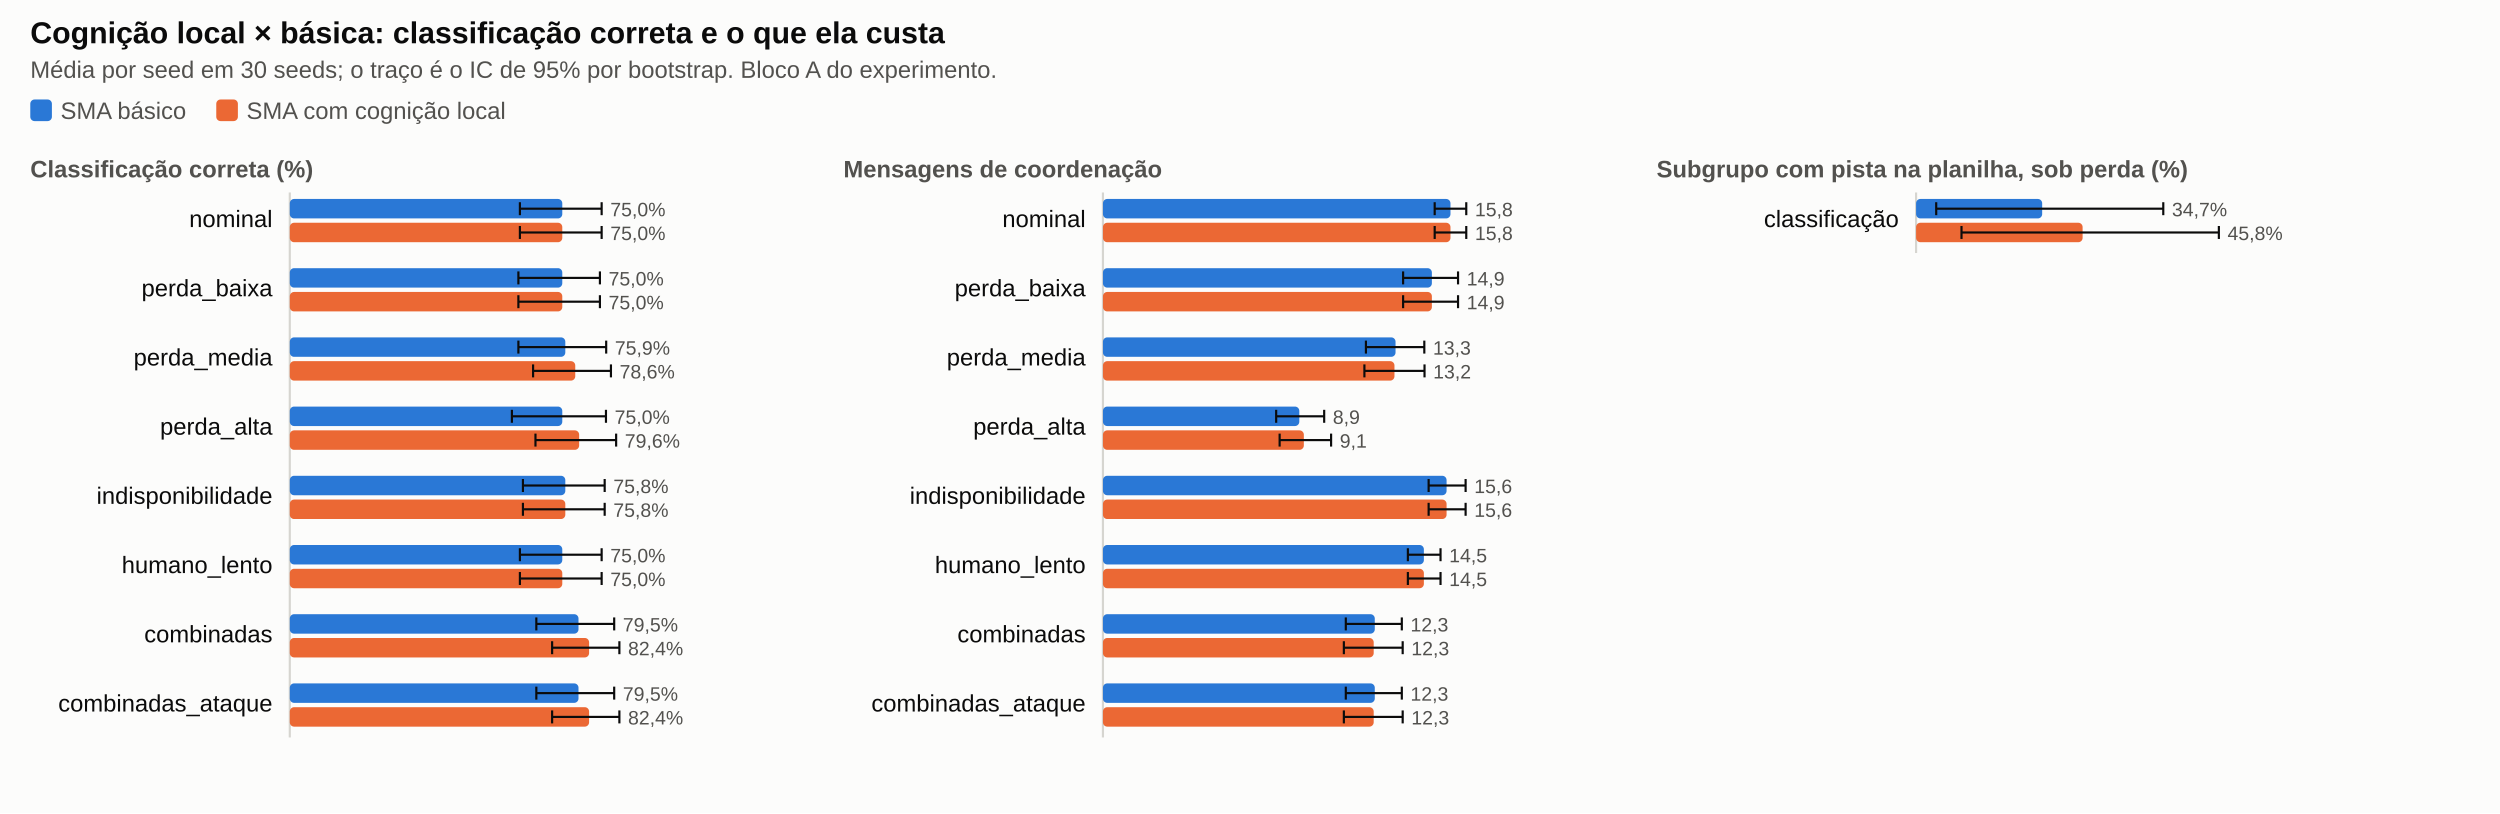
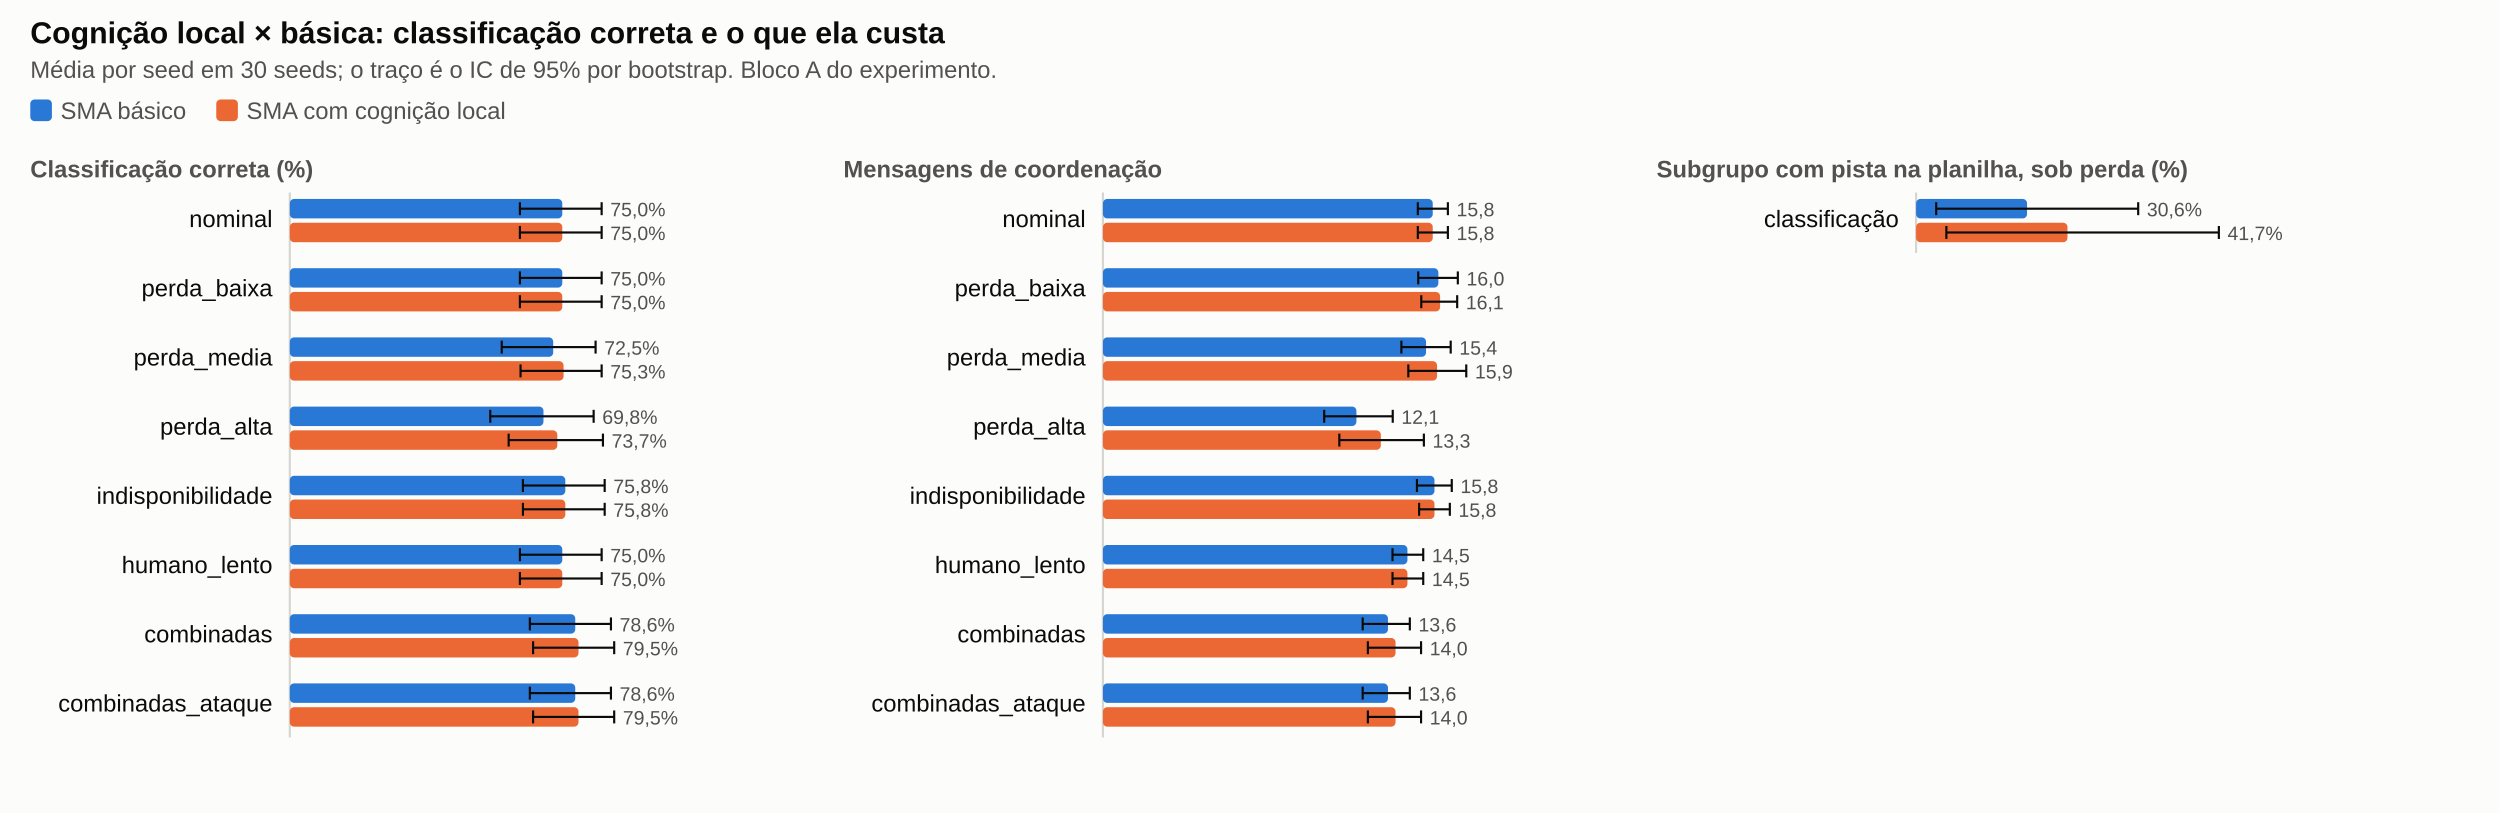
<svg xmlns="http://www.w3.org/2000/svg" viewBox="0 0 1156 376" width="1156" height="376" font-family="Arial, Helvetica, sans-serif" font-size="11">
  <rect width="1156" height="376" fill="#fcfcfb" />
  <text x="14" y="20" font-size="14" font-weight="700" fill="#0b0b0b">Cognição local × básica: classificação correta e o que ela custa</text>
  <text x="14" y="36" fill="#52514e">Média por seed em 30 seeds; o traço é o IC de 95% por bootstrap. Bloco A do experimento.</text>
  <rect x="14" y="46" width="10" height="10" rx="2" fill="#2a78d6" />
  <text x="28" y="55" fill="#52514e">SMA básico</text>
  <rect x="100.0" y="46" width="10" height="10" rx="2" fill="#eb6834" />
  <text x="114.0" y="55" fill="#52514e">SMA com cognição local</text>
  <text x="14" y="82" font-weight="700" fill="#52514e">Classificação correta (%)</text>
  <line x1="134" y1="89" x2="134" y2="341" stroke="#d6d5d0" />
  <text x="126" y="105.0" text-anchor="end" fill="#0b0b0b">nominal</text>
  <rect x="134" y="92" width="126.0" height="9" rx="2" fill="#2a78d6" />
  <line x1="240.4" y1="96.5" x2="278.2" y2="96.5" stroke="#0b0b0b" stroke-width="1" />
  <line x1="240.4" y1="93.5" x2="240.4" y2="99.5" stroke="#0b0b0b" stroke-width="1" />
  <line x1="278.2" y1="93.5" x2="278.2" y2="99.5" stroke="#0b0b0b" stroke-width="1" />
  <text x="282.2" y="100" font-size="9" fill="#52514e">75,0%</text>
  <rect x="134" y="103" width="126.0" height="9" rx="2" fill="#eb6834" />
  <line x1="240.4" y1="107.5" x2="278.2" y2="107.5" stroke="#0b0b0b" stroke-width="1" />
  <line x1="240.4" y1="104.5" x2="240.4" y2="110.5" stroke="#0b0b0b" stroke-width="1" />
  <line x1="278.2" y1="104.5" x2="278.2" y2="110.5" stroke="#0b0b0b" stroke-width="1" />
  <text x="282.2" y="111" font-size="9" fill="#52514e">75,0%</text>
  <text x="126" y="137.0" text-anchor="end" fill="#0b0b0b">perda_baixa</text>
  <rect x="134" y="124" width="126.0" height="9" rx="2" fill="#2a78d6" />
-   <line x1="239.7" y1="128.5" x2="277.4" y2="128.5" stroke="#0b0b0b" stroke-width="1" />
-   <line x1="239.7" y1="125.5" x2="239.7" y2="131.5" stroke="#0b0b0b" stroke-width="1" />
-   <line x1="277.4" y1="125.5" x2="277.4" y2="131.5" stroke="#0b0b0b" stroke-width="1" />
-   <text x="281.4" y="132" font-size="9" fill="#52514e">75,0%</text>
+   <line x1="240.4" y1="128.5" x2="278.2" y2="128.5" stroke="#0b0b0b" stroke-width="1" />
+   <line x1="240.4" y1="125.5" x2="240.4" y2="131.5" stroke="#0b0b0b" stroke-width="1" />
+   <line x1="278.2" y1="125.5" x2="278.2" y2="131.5" stroke="#0b0b0b" stroke-width="1" />
+   <text x="282.2" y="132" font-size="9" fill="#52514e">75,0%</text>
  <rect x="134" y="135" width="126.0" height="9" rx="2" fill="#eb6834" />
-   <line x1="239.7" y1="139.5" x2="277.4" y2="139.5" stroke="#0b0b0b" stroke-width="1" />
-   <line x1="239.7" y1="136.5" x2="239.7" y2="142.5" stroke="#0b0b0b" stroke-width="1" />
-   <line x1="277.4" y1="136.5" x2="277.4" y2="142.5" stroke="#0b0b0b" stroke-width="1" />
-   <text x="281.4" y="143" font-size="9" fill="#52514e">75,0%</text>
+   <line x1="240.4" y1="139.5" x2="278.2" y2="139.5" stroke="#0b0b0b" stroke-width="1" />
+   <line x1="240.4" y1="136.5" x2="240.4" y2="142.5" stroke="#0b0b0b" stroke-width="1" />
+   <line x1="278.2" y1="136.5" x2="278.2" y2="142.5" stroke="#0b0b0b" stroke-width="1" />
+   <text x="282.2" y="143" font-size="9" fill="#52514e">75,0%</text>
  <text x="126" y="169.0" text-anchor="end" fill="#0b0b0b">perda_media</text>
-   <rect x="134" y="156" width="127.4" height="9" rx="2" fill="#2a78d6" />
-   <line x1="239.7" y1="160.5" x2="280.3" y2="160.5" stroke="#0b0b0b" stroke-width="1" />
-   <line x1="239.7" y1="157.5" x2="239.7" y2="163.5" stroke="#0b0b0b" stroke-width="1" />
-   <line x1="280.3" y1="157.5" x2="280.3" y2="163.5" stroke="#0b0b0b" stroke-width="1" />
-   <text x="284.3" y="164" font-size="9" fill="#52514e">75,9%</text>
-   <rect x="134" y="167" width="132.0" height="9" rx="2" fill="#eb6834" />
-   <line x1="246.5" y1="171.5" x2="282.5" y2="171.5" stroke="#0b0b0b" stroke-width="1" />
-   <line x1="246.5" y1="168.5" x2="246.5" y2="174.5" stroke="#0b0b0b" stroke-width="1" />
-   <line x1="282.5" y1="168.5" x2="282.5" y2="174.5" stroke="#0b0b0b" stroke-width="1" />
-   <text x="286.5" y="175" font-size="9" fill="#52514e">78,6%</text>
+   <rect x="134" y="156" width="121.8" height="9" rx="2" fill="#2a78d6" />
+   <line x1="232.0" y1="160.5" x2="275.4" y2="160.5" stroke="#0b0b0b" stroke-width="1" />
+   <line x1="232.0" y1="157.5" x2="232.0" y2="163.5" stroke="#0b0b0b" stroke-width="1" />
+   <line x1="275.4" y1="157.5" x2="275.4" y2="163.5" stroke="#0b0b0b" stroke-width="1" />
+   <text x="279.4" y="164" font-size="9" fill="#52514e">72,5%</text>
+   <rect x="134" y="167" width="126.6" height="9" rx="2" fill="#eb6834" />
+   <line x1="240.7" y1="171.5" x2="278.2" y2="171.5" stroke="#0b0b0b" stroke-width="1" />
+   <line x1="240.7" y1="168.5" x2="240.7" y2="174.5" stroke="#0b0b0b" stroke-width="1" />
+   <line x1="278.2" y1="168.5" x2="278.2" y2="174.5" stroke="#0b0b0b" stroke-width="1" />
+   <text x="282.2" y="175" font-size="9" fill="#52514e">75,3%</text>
  <text x="126" y="201.0" text-anchor="end" fill="#0b0b0b">perda_alta</text>
-   <rect x="134" y="188" width="126.0" height="9" rx="2" fill="#2a78d6" />
-   <line x1="236.7" y1="192.5" x2="280.2" y2="192.5" stroke="#0b0b0b" stroke-width="1" />
-   <line x1="236.7" y1="189.5" x2="236.7" y2="195.5" stroke="#0b0b0b" stroke-width="1" />
-   <line x1="280.2" y1="189.5" x2="280.2" y2="195.5" stroke="#0b0b0b" stroke-width="1" />
-   <text x="284.2" y="196" font-size="9" fill="#52514e">75,0%</text>
-   <rect x="134" y="199" width="133.8" height="9" rx="2" fill="#eb6834" />
-   <line x1="247.6" y1="203.5" x2="284.9" y2="203.5" stroke="#0b0b0b" stroke-width="1" />
-   <line x1="247.6" y1="200.5" x2="247.6" y2="206.5" stroke="#0b0b0b" stroke-width="1" />
-   <line x1="284.9" y1="200.5" x2="284.9" y2="206.5" stroke="#0b0b0b" stroke-width="1" />
-   <text x="288.9" y="207" font-size="9" fill="#52514e">79,6%</text>
+   <rect x="134" y="188" width="117.3" height="9" rx="2" fill="#2a78d6" />
+   <line x1="226.7" y1="192.5" x2="274.5" y2="192.5" stroke="#0b0b0b" stroke-width="1" />
+   <line x1="226.7" y1="189.5" x2="226.7" y2="195.5" stroke="#0b0b0b" stroke-width="1" />
+   <line x1="274.5" y1="189.5" x2="274.5" y2="195.5" stroke="#0b0b0b" stroke-width="1" />
+   <text x="278.5" y="196" font-size="9" fill="#52514e">69,8%</text>
+   <rect x="134" y="199" width="123.7" height="9" rx="2" fill="#eb6834" />
+   <line x1="235.2" y1="203.5" x2="278.8" y2="203.5" stroke="#0b0b0b" stroke-width="1" />
+   <line x1="235.2" y1="200.5" x2="235.2" y2="206.5" stroke="#0b0b0b" stroke-width="1" />
+   <line x1="278.8" y1="200.5" x2="278.8" y2="206.5" stroke="#0b0b0b" stroke-width="1" />
+   <text x="282.8" y="207" font-size="9" fill="#52514e">73,7%</text>
  <text x="126" y="233.0" text-anchor="end" fill="#0b0b0b">indisponibilidade</text>
  <rect x="134" y="220" width="127.4" height="9" rx="2" fill="#2a78d6" />
  <line x1="241.8" y1="224.5" x2="279.6" y2="224.5" stroke="#0b0b0b" stroke-width="1" />
  <line x1="241.8" y1="221.5" x2="241.8" y2="227.5" stroke="#0b0b0b" stroke-width="1" />
  <line x1="279.6" y1="221.5" x2="279.6" y2="227.5" stroke="#0b0b0b" stroke-width="1" />
  <text x="283.6" y="228" font-size="9" fill="#52514e">75,8%</text>
  <rect x="134" y="231" width="127.4" height="9" rx="2" fill="#eb6834" />
  <line x1="241.8" y1="235.5" x2="279.6" y2="235.5" stroke="#0b0b0b" stroke-width="1" />
  <line x1="241.8" y1="232.5" x2="241.8" y2="238.5" stroke="#0b0b0b" stroke-width="1" />
  <line x1="279.6" y1="232.5" x2="279.6" y2="238.5" stroke="#0b0b0b" stroke-width="1" />
  <text x="283.6" y="239" font-size="9" fill="#52514e">75,8%</text>
  <text x="126" y="265.0" text-anchor="end" fill="#0b0b0b">humano_lento</text>
  <rect x="134" y="252" width="126.0" height="9" rx="2" fill="#2a78d6" />
  <line x1="240.4" y1="256.5" x2="278.2" y2="256.5" stroke="#0b0b0b" stroke-width="1" />
  <line x1="240.4" y1="253.5" x2="240.4" y2="259.5" stroke="#0b0b0b" stroke-width="1" />
  <line x1="278.2" y1="253.5" x2="278.2" y2="259.5" stroke="#0b0b0b" stroke-width="1" />
  <text x="282.2" y="260" font-size="9" fill="#52514e">75,0%</text>
  <rect x="134" y="263" width="126.0" height="9" rx="2" fill="#eb6834" />
  <line x1="240.4" y1="267.5" x2="278.2" y2="267.5" stroke="#0b0b0b" stroke-width="1" />
  <line x1="240.4" y1="264.5" x2="240.4" y2="270.5" stroke="#0b0b0b" stroke-width="1" />
  <line x1="278.2" y1="264.5" x2="278.2" y2="270.5" stroke="#0b0b0b" stroke-width="1" />
  <text x="282.2" y="271" font-size="9" fill="#52514e">75,0%</text>
  <text x="126" y="297.0" text-anchor="end" fill="#0b0b0b">combinadas</text>
-   <rect x="134" y="284" width="133.5" height="9" rx="2" fill="#2a78d6" />
-   <line x1="248.0" y1="288.5" x2="284.0" y2="288.5" stroke="#0b0b0b" stroke-width="1" />
-   <line x1="248.0" y1="285.5" x2="248.0" y2="291.5" stroke="#0b0b0b" stroke-width="1" />
-   <line x1="284.0" y1="285.5" x2="284.0" y2="291.5" stroke="#0b0b0b" stroke-width="1" />
-   <text x="288.0" y="292" font-size="9" fill="#52514e">79,5%</text>
-   <rect x="134" y="295" width="138.4" height="9" rx="2" fill="#eb6834" />
-   <line x1="255.3" y1="299.5" x2="286.4" y2="299.5" stroke="#0b0b0b" stroke-width="1" />
-   <line x1="255.3" y1="296.5" x2="255.3" y2="302.5" stroke="#0b0b0b" stroke-width="1" />
-   <line x1="286.4" y1="296.5" x2="286.4" y2="302.5" stroke="#0b0b0b" stroke-width="1" />
-   <text x="290.4" y="303" font-size="9" fill="#52514e">82,4%</text>
+   <rect x="134" y="284" width="132.0" height="9" rx="2" fill="#2a78d6" />
+   <line x1="245.0" y1="288.5" x2="282.5" y2="288.5" stroke="#0b0b0b" stroke-width="1" />
+   <line x1="245.0" y1="285.5" x2="245.0" y2="291.5" stroke="#0b0b0b" stroke-width="1" />
+   <line x1="282.5" y1="285.5" x2="282.5" y2="291.5" stroke="#0b0b0b" stroke-width="1" />
+   <text x="286.5" y="292" font-size="9" fill="#52514e">78,6%</text>
+   <rect x="134" y="295" width="133.5" height="9" rx="2" fill="#eb6834" />
+   <line x1="246.5" y1="299.5" x2="284.0" y2="299.5" stroke="#0b0b0b" stroke-width="1" />
+   <line x1="246.5" y1="296.5" x2="246.5" y2="302.5" stroke="#0b0b0b" stroke-width="1" />
+   <line x1="284.0" y1="296.5" x2="284.0" y2="302.5" stroke="#0b0b0b" stroke-width="1" />
+   <text x="288.0" y="303" font-size="9" fill="#52514e">79,5%</text>
  <text x="126" y="329.0" text-anchor="end" fill="#0b0b0b">combinadas_ataque</text>
-   <rect x="134" y="316" width="133.5" height="9" rx="2" fill="#2a78d6" />
-   <line x1="248.0" y1="320.5" x2="284.0" y2="320.5" stroke="#0b0b0b" stroke-width="1" />
-   <line x1="248.0" y1="317.5" x2="248.0" y2="323.5" stroke="#0b0b0b" stroke-width="1" />
-   <line x1="284.0" y1="317.5" x2="284.0" y2="323.5" stroke="#0b0b0b" stroke-width="1" />
-   <text x="288.0" y="324" font-size="9" fill="#52514e">79,5%</text>
-   <rect x="134" y="327" width="138.4" height="9" rx="2" fill="#eb6834" />
-   <line x1="255.3" y1="331.5" x2="286.4" y2="331.5" stroke="#0b0b0b" stroke-width="1" />
-   <line x1="255.3" y1="328.5" x2="255.3" y2="334.5" stroke="#0b0b0b" stroke-width="1" />
-   <line x1="286.4" y1="328.5" x2="286.4" y2="334.5" stroke="#0b0b0b" stroke-width="1" />
-   <text x="290.4" y="335" font-size="9" fill="#52514e">82,4%</text>
+   <rect x="134" y="316" width="132.0" height="9" rx="2" fill="#2a78d6" />
+   <line x1="245.0" y1="320.5" x2="282.5" y2="320.5" stroke="#0b0b0b" stroke-width="1" />
+   <line x1="245.0" y1="317.5" x2="245.0" y2="323.5" stroke="#0b0b0b" stroke-width="1" />
+   <line x1="282.5" y1="317.5" x2="282.5" y2="323.5" stroke="#0b0b0b" stroke-width="1" />
+   <text x="286.5" y="324" font-size="9" fill="#52514e">78,6%</text>
+   <rect x="134" y="327" width="133.5" height="9" rx="2" fill="#eb6834" />
+   <line x1="246.5" y1="331.5" x2="284.0" y2="331.5" stroke="#0b0b0b" stroke-width="1" />
+   <line x1="246.5" y1="328.5" x2="246.5" y2="334.5" stroke="#0b0b0b" stroke-width="1" />
+   <line x1="284.0" y1="328.5" x2="284.0" y2="334.5" stroke="#0b0b0b" stroke-width="1" />
+   <text x="288.0" y="335" font-size="9" fill="#52514e">79,5%</text>
  <text x="390" y="82" font-weight="700" fill="#52514e">Mensagens de coordenação</text>
  <line x1="510" y1="89" x2="510" y2="341" stroke="#d6d5d0" />
  <text x="502" y="105.0" text-anchor="end" fill="#0b0b0b">nominal</text>
-   <rect x="510" y="92" width="160.7" height="9" rx="2" fill="#2a78d6" />
-   <line x1="663.4" y1="96.5" x2="678.0" y2="96.5" stroke="#0b0b0b" stroke-width="1" />
-   <line x1="663.4" y1="93.5" x2="663.4" y2="99.5" stroke="#0b0b0b" stroke-width="1" />
-   <line x1="678.0" y1="93.5" x2="678.0" y2="99.5" stroke="#0b0b0b" stroke-width="1" />
-   <text x="682.0" y="100" font-size="9" fill="#52514e">15,8</text>
-   <rect x="510" y="103" width="160.7" height="9" rx="2" fill="#eb6834" />
-   <line x1="663.4" y1="107.5" x2="678.0" y2="107.5" stroke="#0b0b0b" stroke-width="1" />
-   <line x1="663.4" y1="104.5" x2="663.4" y2="110.5" stroke="#0b0b0b" stroke-width="1" />
-   <line x1="678.0" y1="104.5" x2="678.0" y2="110.5" stroke="#0b0b0b" stroke-width="1" />
-   <text x="682.0" y="111" font-size="9" fill="#52514e">15,8</text>
+   <rect x="510" y="92" width="152.5" height="9" rx="2" fill="#2a78d6" />
+   <line x1="655.6" y1="96.5" x2="669.5" y2="96.5" stroke="#0b0b0b" stroke-width="1" />
+   <line x1="655.6" y1="93.5" x2="655.6" y2="99.5" stroke="#0b0b0b" stroke-width="1" />
+   <line x1="669.5" y1="93.5" x2="669.5" y2="99.5" stroke="#0b0b0b" stroke-width="1" />
+   <text x="673.5" y="100" font-size="9" fill="#52514e">15,8</text>
+   <rect x="510" y="103" width="152.5" height="9" rx="2" fill="#eb6834" />
+   <line x1="655.6" y1="107.5" x2="669.5" y2="107.5" stroke="#0b0b0b" stroke-width="1" />
+   <line x1="655.6" y1="104.5" x2="655.6" y2="110.5" stroke="#0b0b0b" stroke-width="1" />
+   <line x1="669.5" y1="104.5" x2="669.5" y2="110.5" stroke="#0b0b0b" stroke-width="1" />
+   <text x="673.5" y="111" font-size="9" fill="#52514e">15,8</text>
  <text x="502" y="137.0" text-anchor="end" fill="#0b0b0b">perda_baixa</text>
-   <rect x="510" y="124" width="152.1" height="9" rx="2" fill="#2a78d6" />
-   <line x1="648.8" y1="128.5" x2="674.2" y2="128.5" stroke="#0b0b0b" stroke-width="1" />
-   <line x1="648.8" y1="125.5" x2="648.8" y2="131.5" stroke="#0b0b0b" stroke-width="1" />
-   <line x1="674.2" y1="125.5" x2="674.2" y2="131.5" stroke="#0b0b0b" stroke-width="1" />
-   <text x="678.2" y="132" font-size="9" fill="#52514e">14,9</text>
-   <rect x="510" y="135" width="152.1" height="9" rx="2" fill="#eb6834" />
-   <line x1="648.8" y1="139.5" x2="674.2" y2="139.5" stroke="#0b0b0b" stroke-width="1" />
-   <line x1="648.8" y1="136.5" x2="648.8" y2="142.5" stroke="#0b0b0b" stroke-width="1" />
-   <line x1="674.2" y1="136.5" x2="674.2" y2="142.5" stroke="#0b0b0b" stroke-width="1" />
-   <text x="678.2" y="143" font-size="9" fill="#52514e">14,9</text>
+   <rect x="510" y="124" width="155.1" height="9" rx="2" fill="#2a78d6" />
+   <line x1="655.8" y1="128.5" x2="674.1" y2="128.5" stroke="#0b0b0b" stroke-width="1" />
+   <line x1="655.8" y1="125.5" x2="655.8" y2="131.5" stroke="#0b0b0b" stroke-width="1" />
+   <line x1="674.1" y1="125.5" x2="674.1" y2="131.5" stroke="#0b0b0b" stroke-width="1" />
+   <text x="678.1" y="132" font-size="9" fill="#52514e">16,0</text>
+   <rect x="510" y="135" width="155.9" height="9" rx="2" fill="#eb6834" />
+   <line x1="657.2" y1="139.5" x2="673.8" y2="139.5" stroke="#0b0b0b" stroke-width="1" />
+   <line x1="657.2" y1="136.5" x2="657.2" y2="142.5" stroke="#0b0b0b" stroke-width="1" />
+   <line x1="673.8" y1="136.5" x2="673.8" y2="142.5" stroke="#0b0b0b" stroke-width="1" />
+   <text x="677.8" y="143" font-size="9" fill="#52514e">16,1</text>
  <text x="502" y="169.0" text-anchor="end" fill="#0b0b0b">perda_media</text>
-   <rect x="510" y="156" width="135.3" height="9" rx="2" fill="#2a78d6" />
-   <line x1="631.6" y1="160.5" x2="658.6" y2="160.5" stroke="#0b0b0b" stroke-width="1" />
-   <line x1="631.6" y1="157.5" x2="631.6" y2="163.5" stroke="#0b0b0b" stroke-width="1" />
-   <line x1="658.6" y1="157.5" x2="658.6" y2="163.5" stroke="#0b0b0b" stroke-width="1" />
-   <text x="662.6" y="164" font-size="9" fill="#52514e">13,3</text>
-   <rect x="510" y="167" width="134.8" height="9" rx="2" fill="#eb6834" />
-   <line x1="630.9" y1="171.5" x2="658.7" y2="171.5" stroke="#0b0b0b" stroke-width="1" />
-   <line x1="630.9" y1="168.5" x2="630.9" y2="174.5" stroke="#0b0b0b" stroke-width="1" />
-   <line x1="658.7" y1="168.5" x2="658.7" y2="174.5" stroke="#0b0b0b" stroke-width="1" />
-   <text x="662.7" y="175" font-size="9" fill="#52514e">13,2</text>
+   <rect x="510" y="156" width="149.4" height="9" rx="2" fill="#2a78d6" />
+   <line x1="648.0" y1="160.5" x2="670.8" y2="160.5" stroke="#0b0b0b" stroke-width="1" />
+   <line x1="648.0" y1="157.5" x2="648.0" y2="163.5" stroke="#0b0b0b" stroke-width="1" />
+   <line x1="670.8" y1="157.5" x2="670.8" y2="163.5" stroke="#0b0b0b" stroke-width="1" />
+   <text x="674.8" y="164" font-size="9" fill="#52514e">15,4</text>
+   <rect x="510" y="167" width="154.5" height="9" rx="2" fill="#eb6834" />
+   <line x1="651.2" y1="171.5" x2="678.0" y2="171.5" stroke="#0b0b0b" stroke-width="1" />
+   <line x1="651.2" y1="168.5" x2="651.2" y2="174.5" stroke="#0b0b0b" stroke-width="1" />
+   <line x1="678.0" y1="168.5" x2="678.0" y2="174.5" stroke="#0b0b0b" stroke-width="1" />
+   <text x="682.0" y="175" font-size="9" fill="#52514e">15,9</text>
  <text x="502" y="201.0" text-anchor="end" fill="#0b0b0b">perda_alta</text>
-   <rect x="510" y="188" width="90.8" height="9" rx="2" fill="#2a78d6" />
-   <line x1="590.1" y1="192.5" x2="612.3" y2="192.5" stroke="#0b0b0b" stroke-width="1" />
-   <line x1="590.1" y1="189.5" x2="590.1" y2="195.5" stroke="#0b0b0b" stroke-width="1" />
+   <rect x="510" y="188" width="117.2" height="9" rx="2" fill="#2a78d6" />
+   <line x1="612.3" y1="192.5" x2="644.0" y2="192.5" stroke="#0b0b0b" stroke-width="1" />
  <line x1="612.3" y1="189.5" x2="612.3" y2="195.5" stroke="#0b0b0b" stroke-width="1" />
-   <text x="616.3" y="196" font-size="9" fill="#52514e">8,9</text>
-   <rect x="510" y="199" width="92.9" height="9" rx="2" fill="#eb6834" />
-   <line x1="591.7" y1="203.5" x2="615.5" y2="203.5" stroke="#0b0b0b" stroke-width="1" />
-   <line x1="591.7" y1="200.5" x2="591.7" y2="206.5" stroke="#0b0b0b" stroke-width="1" />
-   <line x1="615.5" y1="200.5" x2="615.5" y2="206.5" stroke="#0b0b0b" stroke-width="1" />
-   <text x="619.5" y="207" font-size="9" fill="#52514e">9,1</text>
+   <line x1="644.0" y1="189.5" x2="644.0" y2="195.5" stroke="#0b0b0b" stroke-width="1" />
+   <text x="648.0" y="196" font-size="9" fill="#52514e">12,1</text>
+   <rect x="510" y="199" width="128.5" height="9" rx="2" fill="#eb6834" />
+   <line x1="619.3" y1="203.5" x2="658.4" y2="203.5" stroke="#0b0b0b" stroke-width="1" />
+   <line x1="619.3" y1="200.5" x2="619.3" y2="206.5" stroke="#0b0b0b" stroke-width="1" />
+   <line x1="658.4" y1="200.5" x2="658.4" y2="206.5" stroke="#0b0b0b" stroke-width="1" />
+   <text x="662.4" y="207" font-size="9" fill="#52514e">13,3</text>
  <text x="502" y="233.0" text-anchor="end" fill="#0b0b0b">indisponibilidade</text>
-   <rect x="510" y="220" width="158.9" height="9" rx="2" fill="#2a78d6" />
-   <line x1="660.6" y1="224.5" x2="677.7" y2="224.5" stroke="#0b0b0b" stroke-width="1" />
-   <line x1="660.6" y1="221.5" x2="660.6" y2="227.5" stroke="#0b0b0b" stroke-width="1" />
-   <line x1="677.7" y1="221.5" x2="677.7" y2="227.5" stroke="#0b0b0b" stroke-width="1" />
-   <text x="681.7" y="228" font-size="9" fill="#52514e">15,6</text>
-   <rect x="510" y="231" width="158.9" height="9" rx="2" fill="#eb6834" />
-   <line x1="660.6" y1="235.5" x2="677.7" y2="235.5" stroke="#0b0b0b" stroke-width="1" />
-   <line x1="660.6" y1="232.5" x2="660.6" y2="238.5" stroke="#0b0b0b" stroke-width="1" />
-   <line x1="677.7" y1="232.5" x2="677.7" y2="238.5" stroke="#0b0b0b" stroke-width="1" />
-   <text x="681.7" y="239" font-size="9" fill="#52514e">15,6</text>
+   <rect x="510" y="220" width="153.3" height="9" rx="2" fill="#2a78d6" />
+   <line x1="655.2" y1="224.5" x2="671.3" y2="224.5" stroke="#0b0b0b" stroke-width="1" />
+   <line x1="655.2" y1="221.5" x2="655.2" y2="227.5" stroke="#0b0b0b" stroke-width="1" />
+   <line x1="671.3" y1="221.5" x2="671.3" y2="227.5" stroke="#0b0b0b" stroke-width="1" />
+   <text x="675.3" y="228" font-size="9" fill="#52514e">15,8</text>
+   <rect x="510" y="231" width="153.3" height="9" rx="2" fill="#eb6834" />
+   <line x1="656.2" y1="235.5" x2="670.4" y2="235.5" stroke="#0b0b0b" stroke-width="1" />
+   <line x1="656.2" y1="232.5" x2="656.2" y2="238.5" stroke="#0b0b0b" stroke-width="1" />
+   <line x1="670.4" y1="232.5" x2="670.4" y2="238.5" stroke="#0b0b0b" stroke-width="1" />
+   <text x="674.4" y="239" font-size="9" fill="#52514e">15,8</text>
  <text x="502" y="265.0" text-anchor="end" fill="#0b0b0b">humano_lento</text>
-   <rect x="510" y="252" width="148.4" height="9" rx="2" fill="#2a78d6" />
-   <line x1="651.0" y1="256.5" x2="666.1" y2="256.5" stroke="#0b0b0b" stroke-width="1" />
-   <line x1="651.0" y1="253.5" x2="651.0" y2="259.5" stroke="#0b0b0b" stroke-width="1" />
-   <line x1="666.1" y1="253.5" x2="666.1" y2="259.5" stroke="#0b0b0b" stroke-width="1" />
-   <text x="670.1" y="260" font-size="9" fill="#52514e">14,5</text>
-   <rect x="510" y="263" width="148.4" height="9" rx="2" fill="#eb6834" />
-   <line x1="651.0" y1="267.5" x2="666.1" y2="267.5" stroke="#0b0b0b" stroke-width="1" />
-   <line x1="651.0" y1="264.5" x2="651.0" y2="270.5" stroke="#0b0b0b" stroke-width="1" />
-   <line x1="666.1" y1="264.5" x2="666.1" y2="270.5" stroke="#0b0b0b" stroke-width="1" />
-   <text x="670.1" y="271" font-size="9" fill="#52514e">14,5</text>
+   <rect x="510" y="252" width="140.8" height="9" rx="2" fill="#2a78d6" />
+   <line x1="643.9" y1="256.5" x2="658.1" y2="256.5" stroke="#0b0b0b" stroke-width="1" />
+   <line x1="643.9" y1="253.5" x2="643.9" y2="259.5" stroke="#0b0b0b" stroke-width="1" />
+   <line x1="658.1" y1="253.5" x2="658.1" y2="259.5" stroke="#0b0b0b" stroke-width="1" />
+   <text x="662.1" y="260" font-size="9" fill="#52514e">14,5</text>
+   <rect x="510" y="263" width="140.8" height="9" rx="2" fill="#eb6834" />
+   <line x1="643.9" y1="267.5" x2="658.1" y2="267.5" stroke="#0b0b0b" stroke-width="1" />
+   <line x1="643.9" y1="264.5" x2="643.9" y2="270.5" stroke="#0b0b0b" stroke-width="1" />
+   <line x1="658.1" y1="264.5" x2="658.1" y2="270.5" stroke="#0b0b0b" stroke-width="1" />
+   <text x="662.1" y="271" font-size="9" fill="#52514e">14,5</text>
  <text x="502" y="297.0" text-anchor="end" fill="#0b0b0b">combinadas</text>
-   <rect x="510" y="284" width="125.7" height="9" rx="2" fill="#2a78d6" />
-   <line x1="622.3" y1="288.5" x2="648.2" y2="288.5" stroke="#0b0b0b" stroke-width="1" />
-   <line x1="622.3" y1="285.5" x2="622.3" y2="291.5" stroke="#0b0b0b" stroke-width="1" />
-   <line x1="648.2" y1="285.5" x2="648.2" y2="291.5" stroke="#0b0b0b" stroke-width="1" />
-   <text x="652.2" y="292" font-size="9" fill="#52514e">12,3</text>
-   <rect x="510" y="295" width="125.2" height="9" rx="2" fill="#eb6834" />
-   <line x1="621.4" y1="299.5" x2="648.6" y2="299.5" stroke="#0b0b0b" stroke-width="1" />
-   <line x1="621.4" y1="296.5" x2="621.4" y2="302.5" stroke="#0b0b0b" stroke-width="1" />
-   <line x1="648.6" y1="296.5" x2="648.6" y2="302.5" stroke="#0b0b0b" stroke-width="1" />
-   <text x="652.6" y="303" font-size="9" fill="#52514e">12,3</text>
+   <rect x="510" y="284" width="131.8" height="9" rx="2" fill="#2a78d6" />
+   <line x1="630.1" y1="288.5" x2="651.9" y2="288.5" stroke="#0b0b0b" stroke-width="1" />
+   <line x1="630.1" y1="285.5" x2="630.1" y2="291.5" stroke="#0b0b0b" stroke-width="1" />
+   <line x1="651.9" y1="285.5" x2="651.9" y2="291.5" stroke="#0b0b0b" stroke-width="1" />
+   <text x="655.9" y="292" font-size="9" fill="#52514e">13,6</text>
+   <rect x="510" y="295" width="135.3" height="9" rx="2" fill="#eb6834" />
+   <line x1="632.5" y1="299.5" x2="657.1" y2="299.5" stroke="#0b0b0b" stroke-width="1" />
+   <line x1="632.5" y1="296.5" x2="632.5" y2="302.5" stroke="#0b0b0b" stroke-width="1" />
+   <line x1="657.1" y1="296.5" x2="657.1" y2="302.5" stroke="#0b0b0b" stroke-width="1" />
+   <text x="661.1" y="303" font-size="9" fill="#52514e">14,0</text>
  <text x="502" y="329.0" text-anchor="end" fill="#0b0b0b">combinadas_ataque</text>
-   <rect x="510" y="316" width="125.7" height="9" rx="2" fill="#2a78d6" />
-   <line x1="622.3" y1="320.5" x2="648.2" y2="320.5" stroke="#0b0b0b" stroke-width="1" />
-   <line x1="622.3" y1="317.5" x2="622.3" y2="323.5" stroke="#0b0b0b" stroke-width="1" />
-   <line x1="648.2" y1="317.5" x2="648.2" y2="323.5" stroke="#0b0b0b" stroke-width="1" />
-   <text x="652.2" y="324" font-size="9" fill="#52514e">12,3</text>
-   <rect x="510" y="327" width="125.2" height="9" rx="2" fill="#eb6834" />
-   <line x1="621.4" y1="331.5" x2="648.6" y2="331.5" stroke="#0b0b0b" stroke-width="1" />
-   <line x1="621.4" y1="328.5" x2="621.4" y2="334.5" stroke="#0b0b0b" stroke-width="1" />
-   <line x1="648.6" y1="328.5" x2="648.6" y2="334.5" stroke="#0b0b0b" stroke-width="1" />
-   <text x="652.6" y="335" font-size="9" fill="#52514e">12,3</text>
+   <rect x="510" y="316" width="131.8" height="9" rx="2" fill="#2a78d6" />
+   <line x1="630.1" y1="320.5" x2="651.9" y2="320.5" stroke="#0b0b0b" stroke-width="1" />
+   <line x1="630.1" y1="317.5" x2="630.1" y2="323.5" stroke="#0b0b0b" stroke-width="1" />
+   <line x1="651.9" y1="317.5" x2="651.9" y2="323.5" stroke="#0b0b0b" stroke-width="1" />
+   <text x="655.9" y="324" font-size="9" fill="#52514e">13,6</text>
+   <rect x="510" y="327" width="135.3" height="9" rx="2" fill="#eb6834" />
+   <line x1="632.5" y1="331.5" x2="657.1" y2="331.5" stroke="#0b0b0b" stroke-width="1" />
+   <line x1="632.5" y1="328.5" x2="632.5" y2="334.5" stroke="#0b0b0b" stroke-width="1" />
+   <line x1="657.1" y1="328.5" x2="657.1" y2="334.5" stroke="#0b0b0b" stroke-width="1" />
+   <text x="661.1" y="335" font-size="9" fill="#52514e">14,0</text>
  <text x="766" y="82" font-weight="700" fill="#52514e">Subgrupo com pista na planilha, sob perda (%)</text>
  <line x1="886" y1="89" x2="886" y2="117" stroke="#d6d5d0" />
  <text x="878" y="105.0" text-anchor="end" fill="#0b0b0b">classificação</text>
-   <rect x="886" y="92" width="58.3" height="9" rx="2" fill="#2a78d6" />
-   <line x1="895.3" y1="96.5" x2="1000.3" y2="96.5" stroke="#0b0b0b" stroke-width="1" />
+   <rect x="886" y="92" width="51.3" height="9" rx="2" fill="#2a78d6" />
+   <line x1="895.3" y1="96.5" x2="988.7" y2="96.5" stroke="#0b0b0b" stroke-width="1" />
  <line x1="895.3" y1="93.5" x2="895.3" y2="99.5" stroke="#0b0b0b" stroke-width="1" />
-   <line x1="1000.3" y1="93.5" x2="1000.3" y2="99.5" stroke="#0b0b0b" stroke-width="1" />
-   <text x="1004.3" y="100" font-size="9" fill="#52514e">34,7%</text>
-   <rect x="886" y="103" width="77.0" height="9" rx="2" fill="#eb6834" />
-   <line x1="907.0" y1="107.5" x2="1026.0" y2="107.5" stroke="#0b0b0b" stroke-width="1" />
-   <line x1="907.0" y1="104.5" x2="907.0" y2="110.5" stroke="#0b0b0b" stroke-width="1" />
+   <line x1="988.7" y1="93.5" x2="988.7" y2="99.5" stroke="#0b0b0b" stroke-width="1" />
+   <text x="992.7" y="100" font-size="9" fill="#52514e">30,6%</text>
+   <rect x="886" y="103" width="70.0" height="9" rx="2" fill="#eb6834" />
+   <line x1="900.0" y1="107.5" x2="1026.0" y2="107.5" stroke="#0b0b0b" stroke-width="1" />
+   <line x1="900.0" y1="104.5" x2="900.0" y2="110.5" stroke="#0b0b0b" stroke-width="1" />
  <line x1="1026.0" y1="104.5" x2="1026.0" y2="110.5" stroke="#0b0b0b" stroke-width="1" />
-   <text x="1030.0" y="111" font-size="9" fill="#52514e">45,8%</text>
+   <text x="1030.0" y="111" font-size="9" fill="#52514e">41,7%</text>
</svg>
